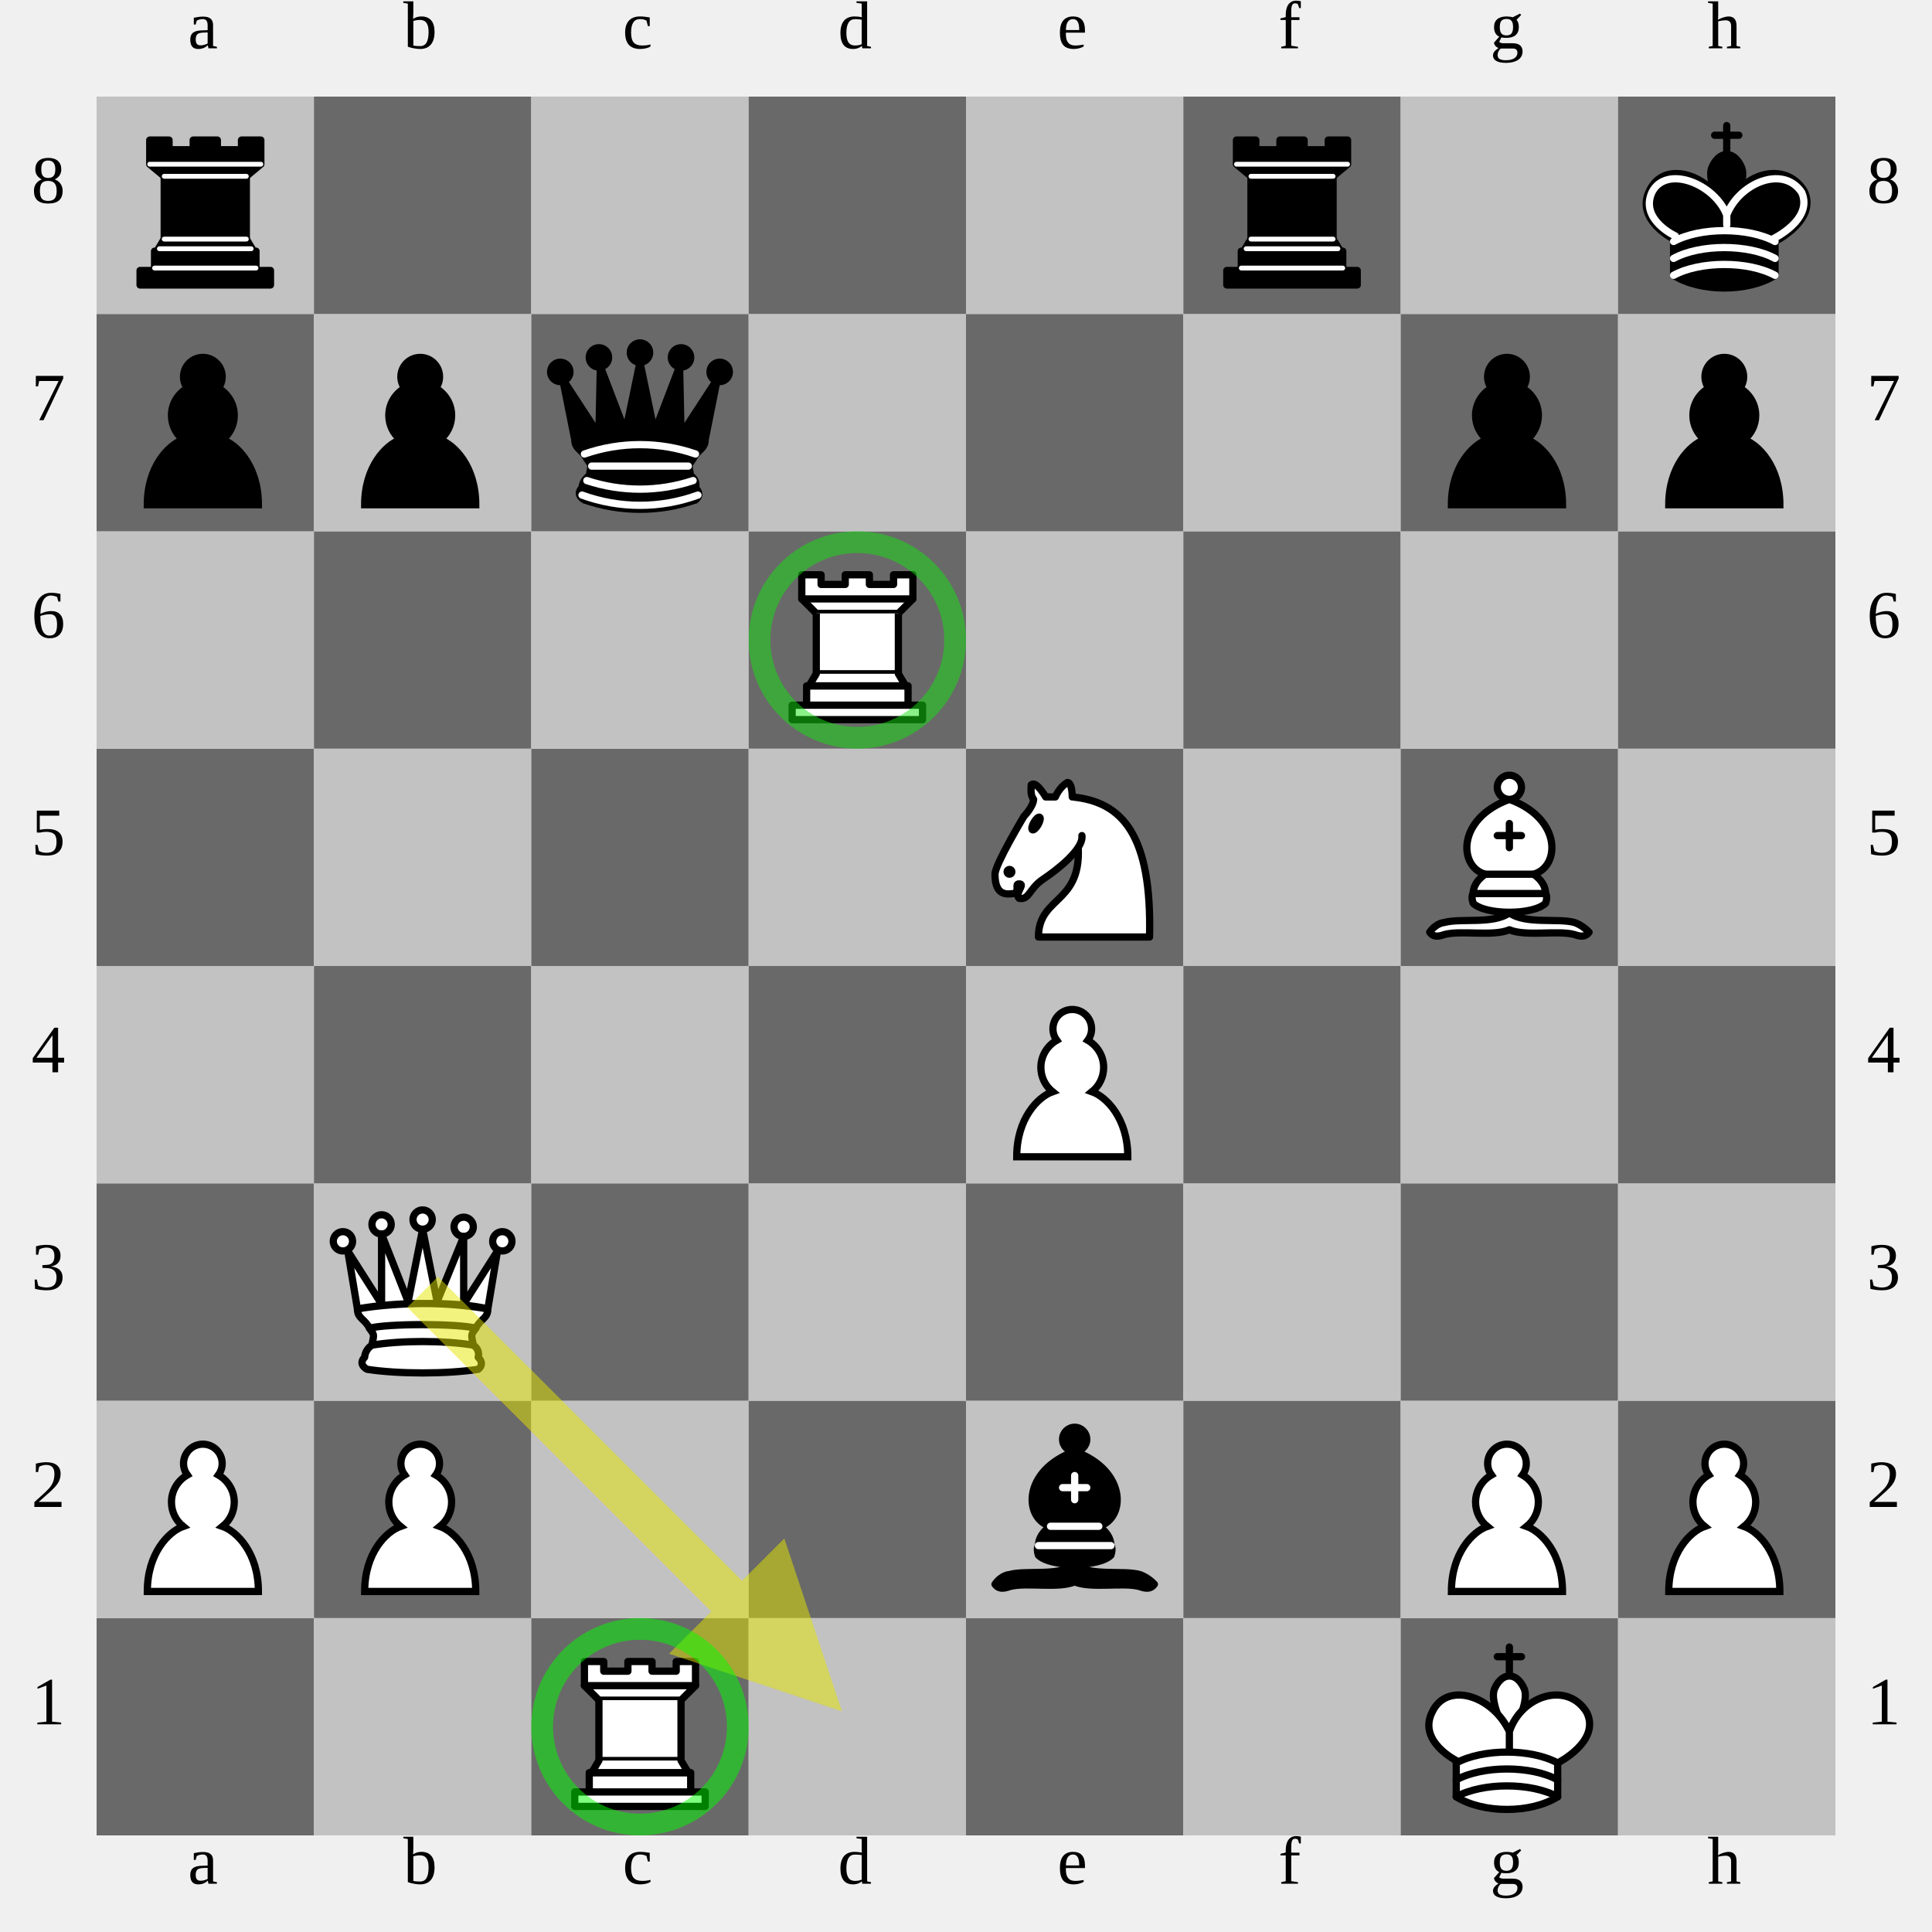
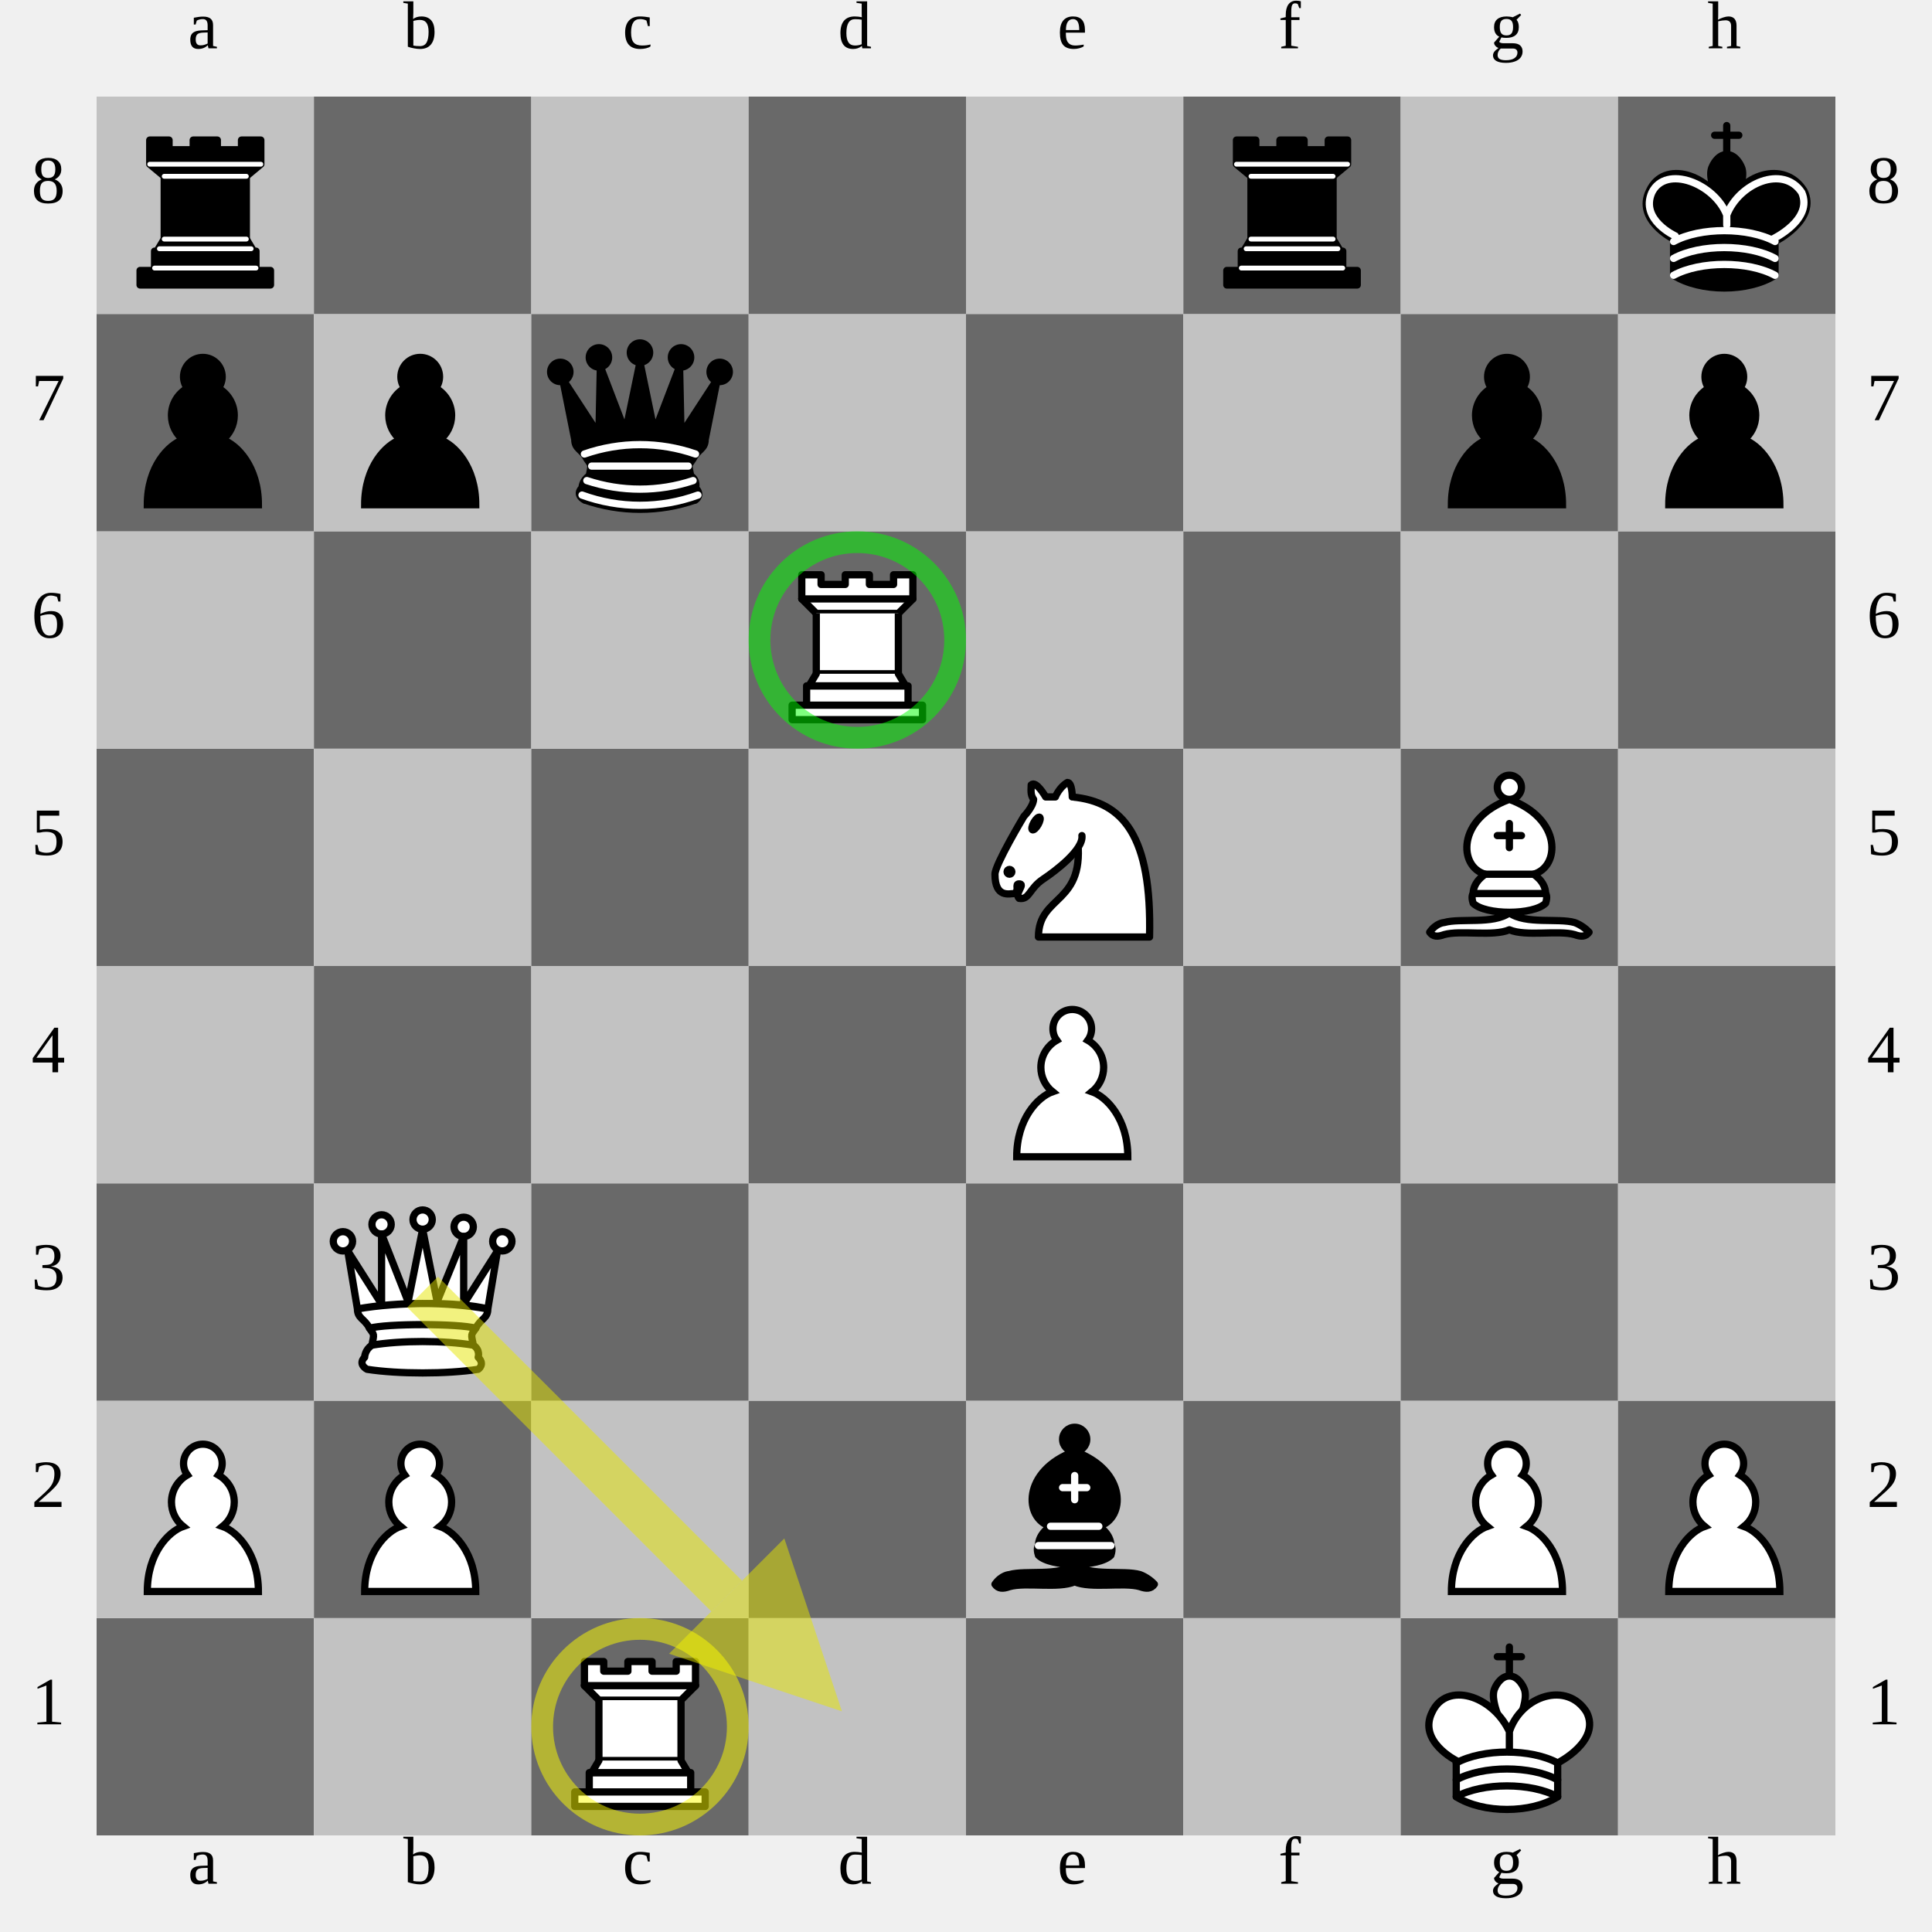
<svg xmlns="http://www.w3.org/2000/svg" xmlns:xlink="http://www.w3.org/1999/xlink" version="1.1" viewBox="0 0 400 400">
  <defs>
    <g class="white pawn" id="white-pawn">
      <path d="M22 9c-2.21 0-4 1.79-4 4 0 .89.29 1.71.78 2.38-1.95 1.12-3.28 3.21-3.28 5.62 0 2.03.94 3.84 2.41 5.03-3 1.06-7.41 5.55-7.41 13.47h23c0-7.92-4.41-12.41-7.41-13.47 1.47-1.19 2.41-3 2.41-5.03 0-2.41-1.33-4.5-3.28-5.62.49-.67.78-1.49.78-2.38 0-2.21-1.79-4-4-4z" fill="#fff" stroke="#000" stroke-linecap="round" stroke-width="1.5" />
    </g>
    <g class="white knight" fill="none" fill-rule="evenodd" id="white-knight" stroke="#000" stroke-linecap="round" stroke-linejoin="round" stroke-width="1.5">
      <path d="M 22,10 C 32.5,11 38.5,18 38,39 L 15,39 C 15,30 25,32.5 23,18" style="fill:#ffffff; stroke:#000000;" />
      <path d="M 24,18 C 24.38,20.91 18.45,25.37 16,27 C 13,29 13.18,31.34 11,31 C 9.958,30.06 12.41,27.96 11,28 C 10,28 11.19,29.23 10,30 C 9,30 5.997,31 6,26 C 6,24 12,14 12,14 C 12,14 13.89,12.1 14,10.5 C 13.27,9.506 13.5,8.5 13.5,7.5 C 14.5,6.5 16.5,10 16.5,10 L 18.5,10 C 18.5,10 19.28,8.008 21,7 C 22,7 22,10 22,10" style="fill:#ffffff; stroke:#000000;" />
      <path d="M 9.5 25.5 A 0.5 0.5 0 1 1 8.5,25.5 A 0.5 0.5 0 1 1 9.5 25.5 z" style="fill:#000000; stroke:#000000;" />
      <path d="M 15 15.5 A 0.5 1.5 0 1 1 14,15.5 A 0.5 1.5 0 1 1 15 15.5 z" style="fill:#000000; stroke:#000000;" transform="matrix(0.866,0.5,-0.5,0.866,9.693,-5.173)" />
    </g>
    <g class="white bishop" fill="none" fill-rule="evenodd" id="white-bishop" stroke="#000" stroke-linecap="round" stroke-linejoin="round" stroke-width="1.5">
      <g fill="#fff" stroke-linecap="butt">
        <path d="M9 36c3.39-.97 10.11.43 13.5-2 3.39 2.43 10.11 1.03 13.5 2 0 0 1.65.54 3 2-.68.97-1.65.99-3 .5-3.39-.97-10.11.46-13.5-1-3.39 1.46-10.11.03-13.5 1-1.354.49-2.323.47-3-.5 1.354-1.94 3-2 3-2zM15 32c2.5 2.5 12.5 2.5 15 0 .5-1.5 0-2 0-2 0-2.5-2.5-4-2.5-4 5.5-1.5 6-11.5-5-15.5-11 4-10.5 14-5 15.5 0 0-2.5 1.5-2.5 4 0 0-.5.5 0 2zM25 8a2.5 2.5 0 1 1-5 0 2.5 2.5 0 1 1 5 0z" />
      </g>
      <path d="M17.5 26h10M15 30h15m-7.5-14.5v5M20 18h5" stroke-linejoin="miter" />
    </g>
    <g class="white rook" fill="#fff" fill-rule="evenodd" id="white-rook" stroke="#000" stroke-linecap="round" stroke-linejoin="round" stroke-width="1.5">
      <path d="M9 39h27v-3H9v3zM12 36v-4h21v4H12zM11 14V9h4v2h5V9h5v2h5V9h4v5" stroke-linecap="butt" />
      <path d="M34 14l-3 3H14l-3-3" />
      <path d="M31 17v12.5H14V17" stroke-linecap="butt" stroke-linejoin="miter" />
      <path d="M31 29.5l1.5 2.5h-20l1.5-2.5" />
      <path d="M11 14h23" fill="none" stroke-linejoin="miter" />
    </g>
    <g class="white queen" fill="#fff" fill-rule="evenodd" id="white-queen" stroke="#000" stroke-linecap="round" stroke-linejoin="round" stroke-width="1.5">
      <path d="M8 12a2 2 0 1 1-4 0 2 2 0 1 1 4 0zM24.5 7.5a2 2 0 1 1-4 0 2 2 0 1 1 4 0zM41 12a2 2 0 1 1-4 0 2 2 0 1 1 4 0zM16 8.5a2 2 0 1 1-4 0 2 2 0 1 1 4 0zM33 9a2 2 0 1 1-4 0 2 2 0 1 1 4 0z" />
      <path d="M9 26c8.5-1.5 21-1.5 27 0l2-12-7 11V11l-5.5 13.5-3-15-3 15-5.5-14V25L7 14l2 12zM9 26c0 2 1.5 2 2.5 4 1 1.5 1 1 .5 3.5-1.5 1-1.5 2.5-1.5 2.5-1.5 1.5.5 2.5.5 2.5 6.5 1 16.5 1 23 0 0 0 1.5-1 0-2.5 0 0 .5-1.5-1-2.5-.5-2.5-.5-2 .5-3.5 1-2 2.5-2 2.5-4-8.5-1.5-18.5-1.5-27 0z" stroke-linecap="butt" />
      <path d="M11.5 30c3.5-1 18.5-1 22 0M12 33.5c6-1 15-1 21 0" fill="none" />
    </g>
    <g class="white king" fill="none" fill-rule="evenodd" id="white-king" stroke="#000" stroke-linecap="round" stroke-linejoin="round" stroke-width="1.5">
      <path d="M22.5 11.63V6M20 8h5" stroke-linejoin="miter" />
      <path d="M22.5 25s4.5-7.5 3-10.5c0 0-1-2.5-3-2.5s-3 2.5-3 2.5c-1.5 3 3 10.5 3 10.5" fill="#fff" stroke-linecap="butt" stroke-linejoin="miter" />
      <path d="M11.5 37c5.5 3.5 15.5 3.5 21 0v-7s9-4.5 6-10.5c-4-6.5-13.5-3.5-16 4V27v-3.5c-3.5-7.5-13-10.5-16-4-3 6 5 10 5 10V37z" fill="#fff" />
      <path d="M11.5 30c5.5-3 15.5-3 21 0m-21 3.5c5.5-3 15.5-3 21 0m-21 3.5c5.5-3 15.5-3 21 0" />
    </g>
    <g class="black pawn" id="black-pawn">
      <path d="M22 9c-2.21 0-4 1.79-4 4 0 .89.29 1.71.78 2.38-1.95 1.12-3.28 3.21-3.28 5.62 0 2.03.94 3.84 2.41 5.03-3 1.06-7.41 5.55-7.41 13.47h23c0-7.92-4.41-12.41-7.41-13.47 1.47-1.19 2.41-3 2.41-5.03 0-2.41-1.33-4.5-3.28-5.62.49-.67.78-1.49.78-2.38 0-2.21-1.79-4-4-4z" stroke="#000" stroke-linecap="round" stroke-width="1.5" />
    </g>
    <g class="black bishop" fill="none" fill-rule="evenodd" id="black-bishop" stroke="#000" stroke-linecap="round" stroke-linejoin="round" stroke-width="1.5">
      <path d="M9 36c3.39-.97 10.11.43 13.5-2 3.39 2.43 10.11 1.03 13.5 2 0 0 1.65.54 3 2-.68.97-1.65.99-3 .5-3.39-.97-10.11.46-13.5-1-3.39 1.46-10.11.03-13.5 1-1.354.49-2.323.47-3-.5 1.354-1.94 3-2 3-2zm6-4c2.5 2.5 12.5 2.5 15 0 .5-1.5 0-2 0-2 0-2.5-2.5-4-2.5-4 5.5-1.5 6-11.5-5-15.5-11 4-10.5 14-5 15.5 0 0-2.5 1.5-2.5 4 0 0-.5.5 0 2zM25 8a2.5 2.5 0 1 1-5 0 2.5 2.5 0 1 1 5 0z" fill="#000" stroke-linecap="butt" />
      <path d="M17.5 26h10M15 30h15m-7.5-14.5v5M20 18h5" stroke="#fff" stroke-linejoin="miter" />
    </g>
    <g class="black rook" fill="#000" fill-rule="evenodd" id="black-rook" stroke="#000" stroke-linecap="round" stroke-linejoin="round" stroke-width="1.5">
      <path d="M9 39h27v-3H9v3zM12.5 32l1.5-2.5h17l1.5 2.5h-20zM12 36v-4h21v4H12z" stroke-linecap="butt" />
      <path d="M14 29.5v-13h17v13H14z" stroke-linecap="butt" stroke-linejoin="miter" />
      <path d="M14 16.5L11 14h23l-3 2.5H14zM11 14V9h4v2h5V9h5v2h5V9h4v5H11z" stroke-linecap="butt" />
      <path d="M12 35.5h21M13 31.5h19M14 29.5h17M14 16.5h17M11 14h23" fill="none" stroke="#fff" stroke-linejoin="miter" stroke-width="1" />
    </g>
    <g class="black queen" fill="#000" fill-rule="evenodd" id="black-queen" stroke="#000" stroke-linecap="round" stroke-linejoin="round" stroke-width="1.5">
      <g fill="#000" stroke="none">
        <circle cx="6" cy="12" r="2.75" />
        <circle cx="14" cy="9" r="2.75" />
        <circle cx="22.5" cy="8" r="2.75" />
        <circle cx="31" cy="9" r="2.75" />
        <circle cx="39" cy="12" r="2.75" />
      </g>
      <path d="M9 26c8.5-1.5 21-1.5 27 0l2.5-12.5L31 25l-.3-14.1-5.2 13.6-3-14.5-3 14.5-5.2-13.6L14 25 6.5 13.5 9 26zM9 26c0 2 1.5 2 2.5 4 1 1.5 1 1 .5 3.5-1.5 1-1.5 2.5-1.5 2.5-1.5 1.5.5 2.5.5 2.5 6.5 1 16.5 1 23 0 0 0 1.5-1 0-2.5 0 0 .5-1.5-1-2.5-.5-2.5-.5-2 .5-3.5 1-2 2.5-2 2.5-4-8.5-1.5-18.5-1.5-27 0z" stroke-linecap="butt" />
      <path d="M11 38.5a35 35 1 0 0 23 0" fill="none" stroke-linecap="butt" />
      <path d="M11 29a35 35 1 0 1 23 0M12.5 31.5h20M11.5 34.5a35 35 1 0 0 22 0M10.5 37.5a35 35 1 0 0 24 0" fill="none" stroke="#fff" />
    </g>
    <g class="black king" fill="none" fill-rule="evenodd" id="black-king" stroke="#000" stroke-linecap="round" stroke-linejoin="round" stroke-width="1.5">
      <path d="M22.5 11.63V6" stroke-linejoin="miter" />
      <path d="M22.5 25s4.5-7.5 3-10.5c0 0-1-2.5-3-2.5s-3 2.5-3 2.5c-1.5 3 3 10.5 3 10.5" fill="#000" stroke-linecap="butt" stroke-linejoin="miter" />
      <path d="M11.5 37c5.5 3.5 15.5 3.5 21 0v-7s9-4.5 6-10.5c-4-6.5-13.5-3.5-16 4V27v-3.5c-3.5-7.5-13-10.5-16-4-3 6 5 10 5 10V37z" fill="#000" />
      <path d="M20 8h5" stroke-linejoin="miter" />
      <path d="M32 29.5s8.5-4 6.03-9.65C34.15 14 25 18 22.5 24.5l.01 2.1-.01-2.1C20 18 9.906 14 6.997 19.85c-2.497 5.65 4.853 9 4.853 9M11.5 30c5.5-3 15.5-3 21 0m-21 3.5c5.5-3 15.5-3 21 0m-21 3.5c5.5-3 15.5-3 21 0" stroke="#fff" />
    </g>
  </defs>
  <rect class="square dark a1" fill="#696969" height="45" stroke="none" width="45" x="20" y="335" />
  <rect class="square light b1" fill="#c2c2c2" height="45" stroke="none" width="45" x="65" y="335" />
  <rect class="square dark c1" fill="#696969" height="45" stroke="none" width="45" x="110" y="335" />
  <use transform="translate(110, 335)" xlink:href="#white-rook" />
  <rect class="square light d1" fill="#c2c2c2" height="45" stroke="none" width="45" x="155" y="335" />
  <rect class="square dark e1" fill="#696969" height="45" stroke="none" width="45" x="200" y="335" />
  <rect class="square light f1" fill="#c2c2c2" height="45" stroke="none" width="45" x="245" y="335" />
  <rect class="square dark g1" fill="#696969" height="45" stroke="none" width="45" x="290" y="335" />
  <use transform="translate(290, 335)" xlink:href="#white-king" />
  <rect class="square light h1" fill="#c2c2c2" height="45" stroke="none" width="45" x="335" y="335" />
  <rect class="square light a2" fill="#c2c2c2" height="45" stroke="none" width="45" x="20" y="290" />
  <use transform="translate(20, 290)" xlink:href="#white-pawn" />
  <rect class="square dark b2" fill="#696969" height="45" stroke="none" width="45" x="65" y="290" />
  <use transform="translate(65, 290)" xlink:href="#white-pawn" />
  <rect class="square light c2" fill="#c2c2c2" height="45" stroke="none" width="45" x="110" y="290" />
  <rect class="square dark d2" fill="#696969" height="45" stroke="none" width="45" x="155" y="290" />
  <rect class="square light e2" fill="#c2c2c2" height="45" stroke="none" width="45" x="200" y="290" />
  <use transform="translate(200, 290)" xlink:href="#black-bishop" />
  <rect class="square dark f2" fill="#696969" height="45" stroke="none" width="45" x="245" y="290" />
  <rect class="square light g2" fill="#c2c2c2" height="45" stroke="none" width="45" x="290" y="290" />
  <use transform="translate(290, 290)" xlink:href="#white-pawn" />
  <rect class="square dark h2" fill="#696969" height="45" stroke="none" width="45" x="335" y="290" />
  <use transform="translate(335, 290)" xlink:href="#white-pawn" />
  <rect class="square dark a3" fill="#696969" height="45" stroke="none" width="45" x="20" y="245" />
  <rect class="square light b3" fill="#c2c2c2" height="45" stroke="none" width="45" x="65" y="245" />
  <use transform="translate(65, 245)" xlink:href="#white-queen" />
  <rect class="square dark c3" fill="#696969" height="45" stroke="none" width="45" x="110" y="245" />
  <rect class="square light d3" fill="#c2c2c2" height="45" stroke="none" width="45" x="155" y="245" />
  <rect class="square dark e3" fill="#696969" height="45" stroke="none" width="45" x="200" y="245" />
  <rect class="square light f3" fill="#c2c2c2" height="45" stroke="none" width="45" x="245" y="245" />
  <rect class="square dark g3" fill="#696969" height="45" stroke="none" width="45" x="290" y="245" />
  <rect class="square light h3" fill="#c2c2c2" height="45" stroke="none" width="45" x="335" y="245" />
  <rect class="square light a4" fill="#c2c2c2" height="45" stroke="none" width="45" x="20" y="200" />
  <rect class="square dark b4" fill="#696969" height="45" stroke="none" width="45" x="65" y="200" />
  <rect class="square light c4" fill="#c2c2c2" height="45" stroke="none" width="45" x="110" y="200" />
  <rect class="square dark d4" fill="#696969" height="45" stroke="none" width="45" x="155" y="200" />
  <rect class="square light e4" fill="#c2c2c2" height="45" stroke="none" width="45" x="200" y="200" />
  <use transform="translate(200, 200)" xlink:href="#white-pawn" />
  <rect class="square dark f4" fill="#696969" height="45" stroke="none" width="45" x="245" y="200" />
  <rect class="square light g4" fill="#c2c2c2" height="45" stroke="none" width="45" x="290" y="200" />
  <rect class="square dark h4" fill="#696969" height="45" stroke="none" width="45" x="335" y="200" />
  <rect class="square dark a5" fill="#696969" height="45" stroke="none" width="45" x="20" y="155" />
  <rect class="square light b5" fill="#c2c2c2" height="45" stroke="none" width="45" x="65" y="155" />
  <rect class="square dark c5" fill="#696969" height="45" stroke="none" width="45" x="110" y="155" />
  <rect class="square light d5" fill="#c2c2c2" height="45" stroke="none" width="45" x="155" y="155" />
  <rect class="square dark e5" fill="#696969" height="45" stroke="none" width="45" x="200" y="155" />
  <use transform="translate(200, 155)" xlink:href="#white-knight" />
  <rect class="square light f5" fill="#c2c2c2" height="45" stroke="none" width="45" x="245" y="155" />
  <rect class="square dark g5" fill="#696969" height="45" stroke="none" width="45" x="290" y="155" />
  <use transform="translate(290, 155)" xlink:href="#white-bishop" />
  <rect class="square light h5" fill="#c2c2c2" height="45" stroke="none" width="45" x="335" y="155" />
  <rect class="square light a6" fill="#c2c2c2" height="45" stroke="none" width="45" x="20" y="110" />
  <rect class="square dark b6" fill="#696969" height="45" stroke="none" width="45" x="65" y="110" />
  <rect class="square light c6" fill="#c2c2c2" height="45" stroke="none" width="45" x="110" y="110" />
  <rect class="square dark d6" fill="#696969" height="45" stroke="none" width="45" x="155" y="110" />
  <use transform="translate(155, 110)" xlink:href="#white-rook" />
  <rect class="square light e6" fill="#c2c2c2" height="45" stroke="none" width="45" x="200" y="110" />
  <rect class="square dark f6" fill="#696969" height="45" stroke="none" width="45" x="245" y="110" />
  <rect class="square light g6" fill="#c2c2c2" height="45" stroke="none" width="45" x="290" y="110" />
  <rect class="square dark h6" fill="#696969" height="45" stroke="none" width="45" x="335" y="110" />
  <rect class="square dark a7" fill="#696969" height="45" stroke="none" width="45" x="20" y="65" />
  <use transform="translate(20, 65)" xlink:href="#black-pawn" />
  <rect class="square light b7" fill="#c2c2c2" height="45" stroke="none" width="45" x="65" y="65" />
  <use transform="translate(65, 65)" xlink:href="#black-pawn" />
  <rect class="square dark c7" fill="#696969" height="45" stroke="none" width="45" x="110" y="65" />
  <use transform="translate(110, 65)" xlink:href="#black-queen" />
  <rect class="square light d7" fill="#c2c2c2" height="45" stroke="none" width="45" x="155" y="65" />
  <rect class="square dark e7" fill="#696969" height="45" stroke="none" width="45" x="200" y="65" />
  <rect class="square light f7" fill="#c2c2c2" height="45" stroke="none" width="45" x="245" y="65" />
  <rect class="square dark g7" fill="#696969" height="45" stroke="none" width="45" x="290" y="65" />
  <use transform="translate(290, 65)" xlink:href="#black-pawn" />
  <rect class="square light h7" fill="#c2c2c2" height="45" stroke="none" width="45" x="335" y="65" />
  <use transform="translate(335, 65)" xlink:href="#black-pawn" />
  <rect class="square light a8" fill="#c2c2c2" height="45" stroke="none" width="45" x="20" y="20" />
  <use transform="translate(20, 20)" xlink:href="#black-rook" />
  <rect class="square dark b8" fill="#696969" height="45" stroke="none" width="45" x="65" y="20" />
  <rect class="square light c8" fill="#c2c2c2" height="45" stroke="none" width="45" x="110" y="20" />
  <rect class="square dark d8" fill="#696969" height="45" stroke="none" width="45" x="155" y="20" />
  <rect class="square light e8" fill="#c2c2c2" height="45" stroke="none" width="45" x="200" y="20" />
  <rect class="square dark f8" fill="#696969" height="45" stroke="none" width="45" x="245" y="20" />
  <use transform="translate(245, 20)" xlink:href="#black-rook" />
  <rect class="square light g8" fill="#c2c2c2" height="45" stroke="none" width="45" x="290" y="20" />
  <rect class="square dark h8" fill="#696969" height="45" stroke="none" width="45" x="335" y="20" />
  <use transform="translate(335, 20)" xlink:href="#black-king" />
  <text alignment-baseline="middle" font-size="14" text-anchor="middle" x="42" y="10">a</text>
  <text alignment-baseline="middle" font-size="14" text-anchor="middle" x="42" y="390">a</text>
  <text alignment-baseline="middle" font-size="14" text-anchor="middle" x="87" y="10">b</text>
  <text alignment-baseline="middle" font-size="14" text-anchor="middle" x="87" y="390">b</text>
  <text alignment-baseline="middle" font-size="14" text-anchor="middle" x="132" y="10">c</text>
  <text alignment-baseline="middle" font-size="14" text-anchor="middle" x="132" y="390">c</text>
  <text alignment-baseline="middle" font-size="14" text-anchor="middle" x="177" y="10">d</text>
  <text alignment-baseline="middle" font-size="14" text-anchor="middle" x="177" y="390">d</text>
  <text alignment-baseline="middle" font-size="14" text-anchor="middle" x="222" y="10">e</text>
  <text alignment-baseline="middle" font-size="14" text-anchor="middle" x="222" y="390">e</text>
  <text alignment-baseline="middle" font-size="14" text-anchor="middle" x="267" y="10">f</text>
  <text alignment-baseline="middle" font-size="14" text-anchor="middle" x="267" y="390">f</text>
  <text alignment-baseline="middle" font-size="14" text-anchor="middle" x="312" y="10">g</text>
  <text alignment-baseline="middle" font-size="14" text-anchor="middle" x="312" y="390">g</text>
  <text alignment-baseline="middle" font-size="14" text-anchor="middle" x="357" y="10">h</text>
  <text alignment-baseline="middle" font-size="14" text-anchor="middle" x="357" y="390">h</text>
  <text alignment-baseline="middle" font-size="14" text-anchor="middle" x="10" y="357">1</text>
  <text alignment-baseline="middle" font-size="14" text-anchor="middle" x="390" y="357">1</text>
  <text alignment-baseline="middle" font-size="14" text-anchor="middle" x="10" y="312">2</text>
  <text alignment-baseline="middle" font-size="14" text-anchor="middle" x="390" y="312">2</text>
  <text alignment-baseline="middle" font-size="14" text-anchor="middle" x="10" y="267">3</text>
  <text alignment-baseline="middle" font-size="14" text-anchor="middle" x="390" y="267">3</text>
  <text alignment-baseline="middle" font-size="14" text-anchor="middle" x="10" y="222">4</text>
  <text alignment-baseline="middle" font-size="14" text-anchor="middle" x="390" y="222">4</text>
  <text alignment-baseline="middle" font-size="14" text-anchor="middle" x="10" y="177">5</text>
  <text alignment-baseline="middle" font-size="14" text-anchor="middle" x="390" y="177">5</text>
  <text alignment-baseline="middle" font-size="14" text-anchor="middle" x="10" y="132">6</text>
  <text alignment-baseline="middle" font-size="14" text-anchor="middle" x="390" y="132">6</text>
  <text alignment-baseline="middle" font-size="14" text-anchor="middle" x="10" y="87">7</text>
  <text alignment-baseline="middle" font-size="14" text-anchor="middle" x="390" y="87">7</text>
  <text alignment-baseline="middle" font-size="14" text-anchor="middle" x="10" y="42">8</text>
  <text alignment-baseline="middle" font-size="14" text-anchor="middle" x="390" y="42">8</text>
  <line class="arrow" opacity="0.5" stroke="#e6e600" stroke-linecap="butt" stroke-width="9.0" x1="87.5" x2="150.453" y1="267.5" y2="330.453" />
  <polygon class="arrow" fill="#e6e600" opacity="0.5" points="174.318,354.318 162.386,318.521 138.521,342.386" />
-   <circle cx="177.5" cy="132.5" fill="none" opacity="0.5" r="20.25" stroke="#13E30F" stroke-width="4.5" />
-   <circle cx="132.5" cy="357.5" fill="none" opacity="0.5" r="20.25" stroke="#00FF00" stroke-width="4.5" />
+   <circle cx="177.5" cy="132.5" fill="none" opacity="0.5" r="20.25" stroke="#00ff00" stroke-width="4.5" />
+   <circle cx="132.5" cy="357.5" fill="none" opacity="0.5" r="20.25" stroke="#ffff00" stroke-width="4.5" />
</svg>
